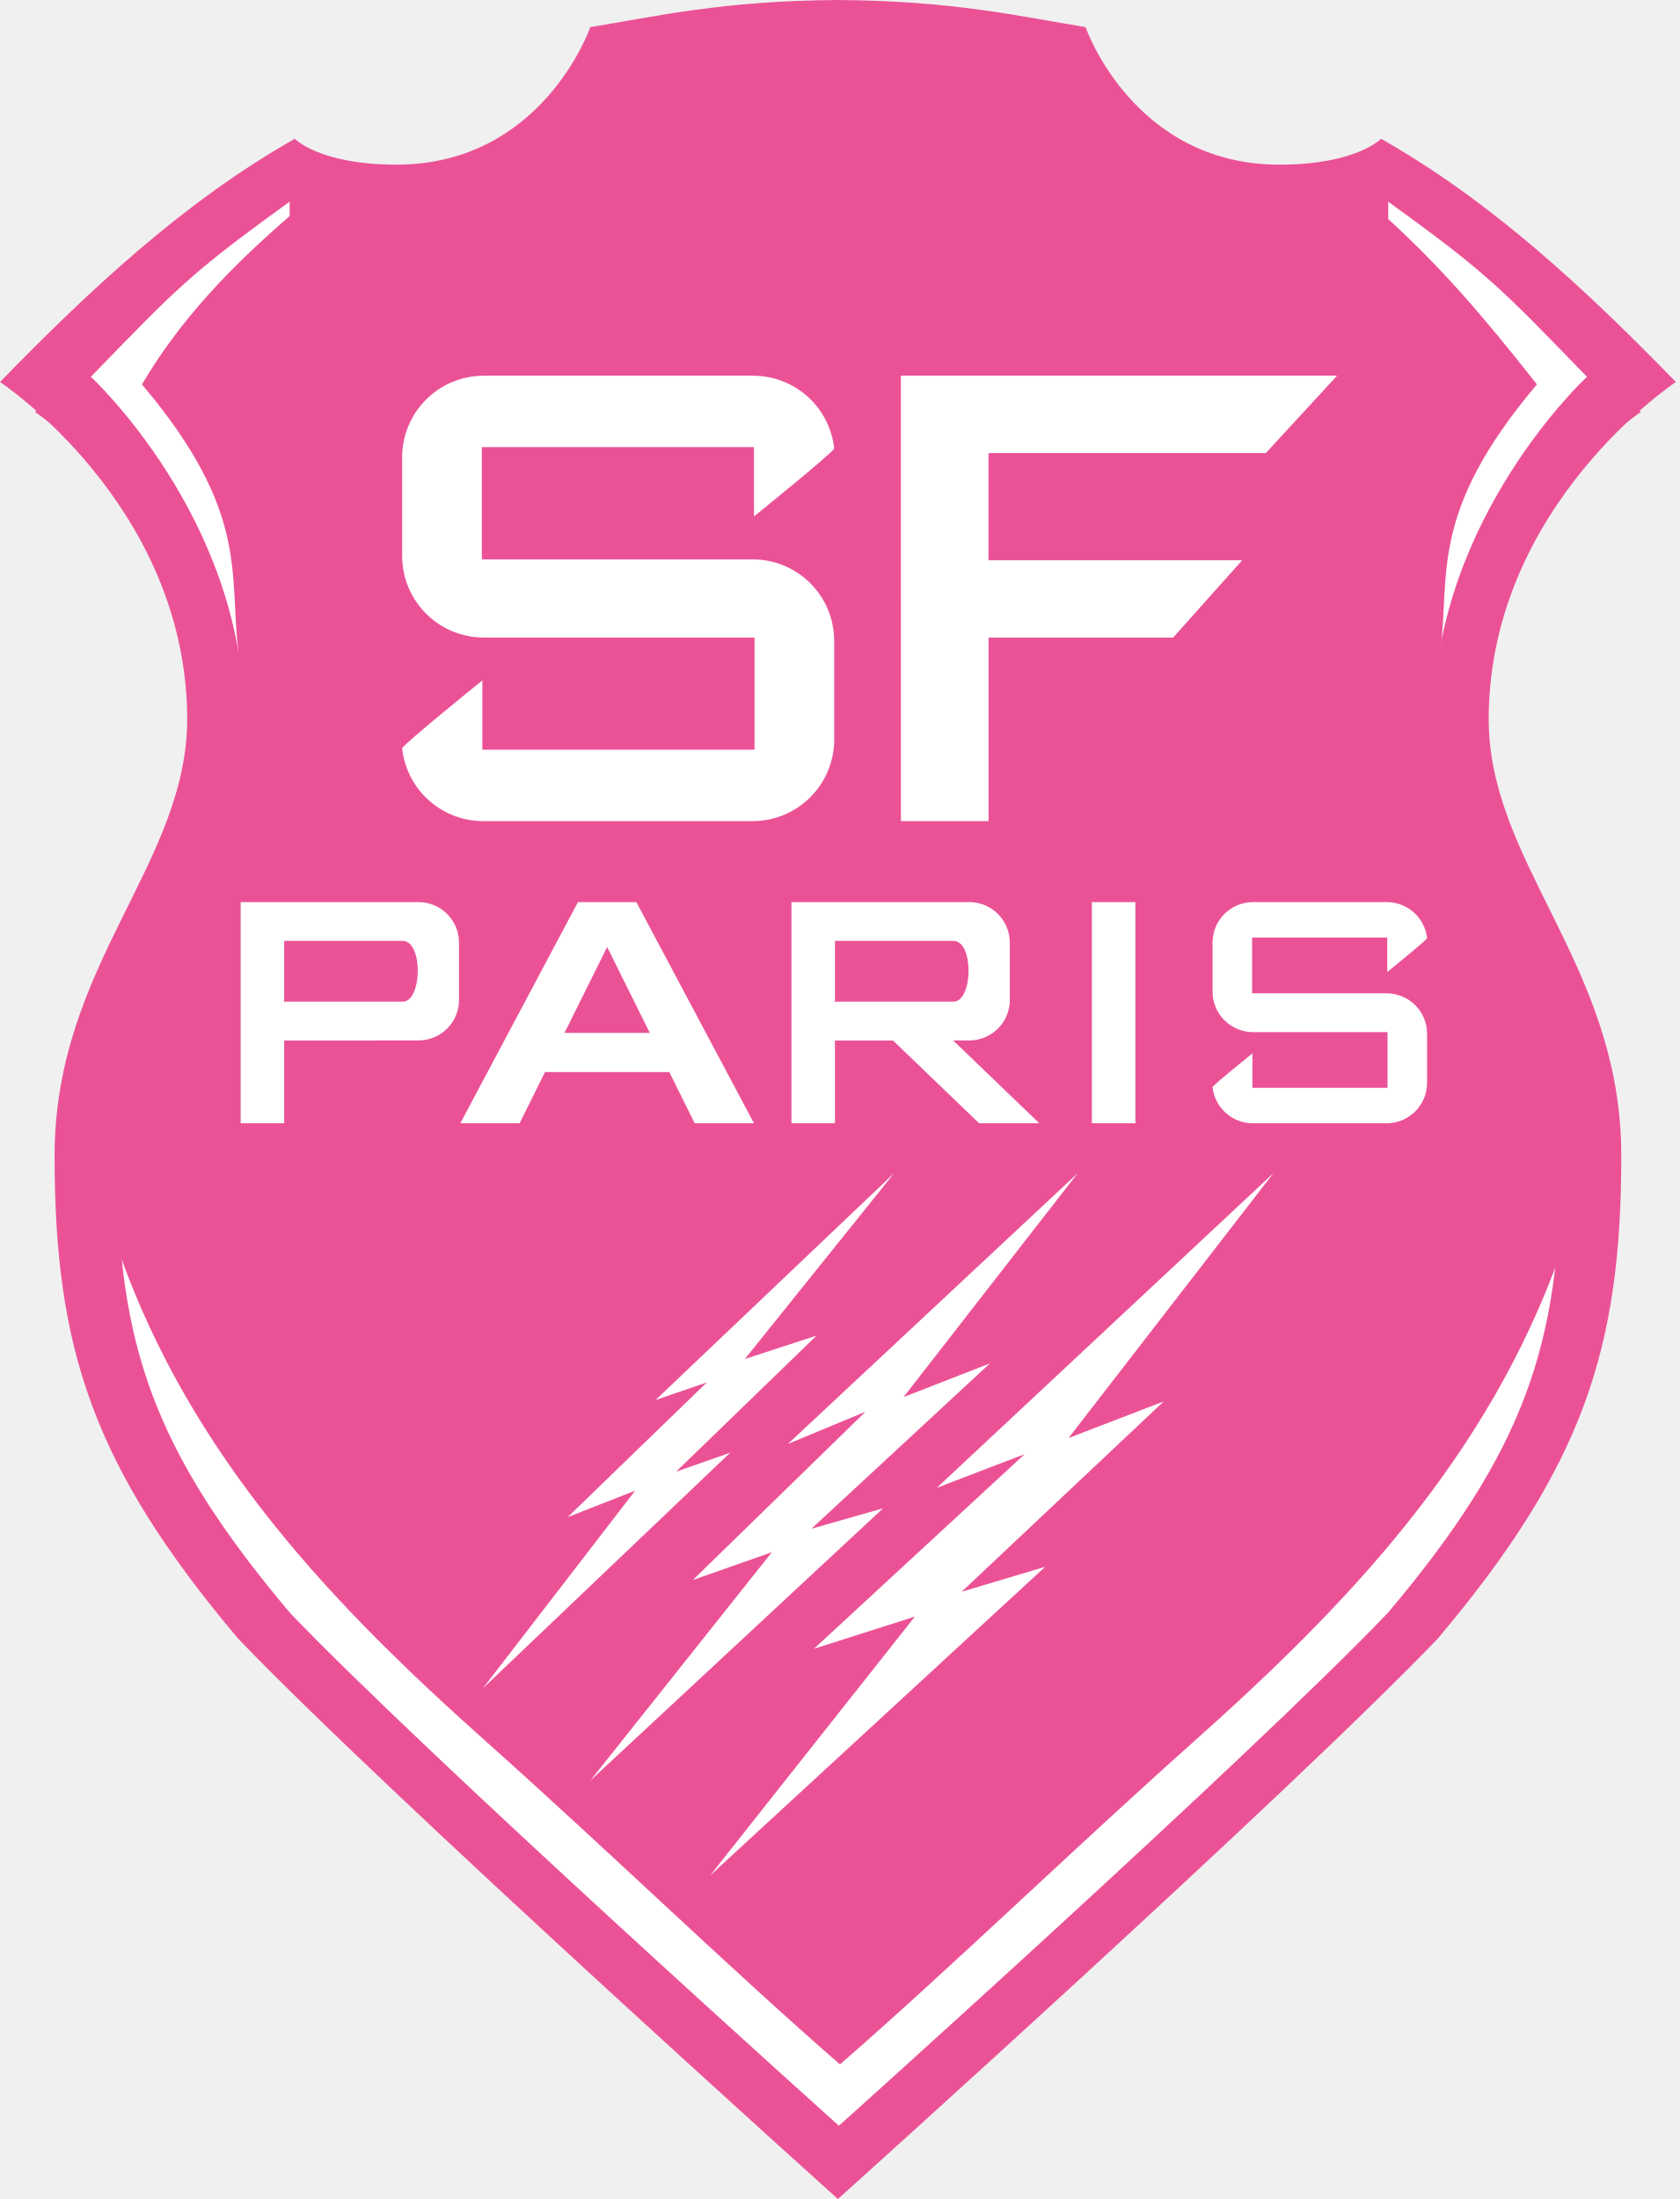
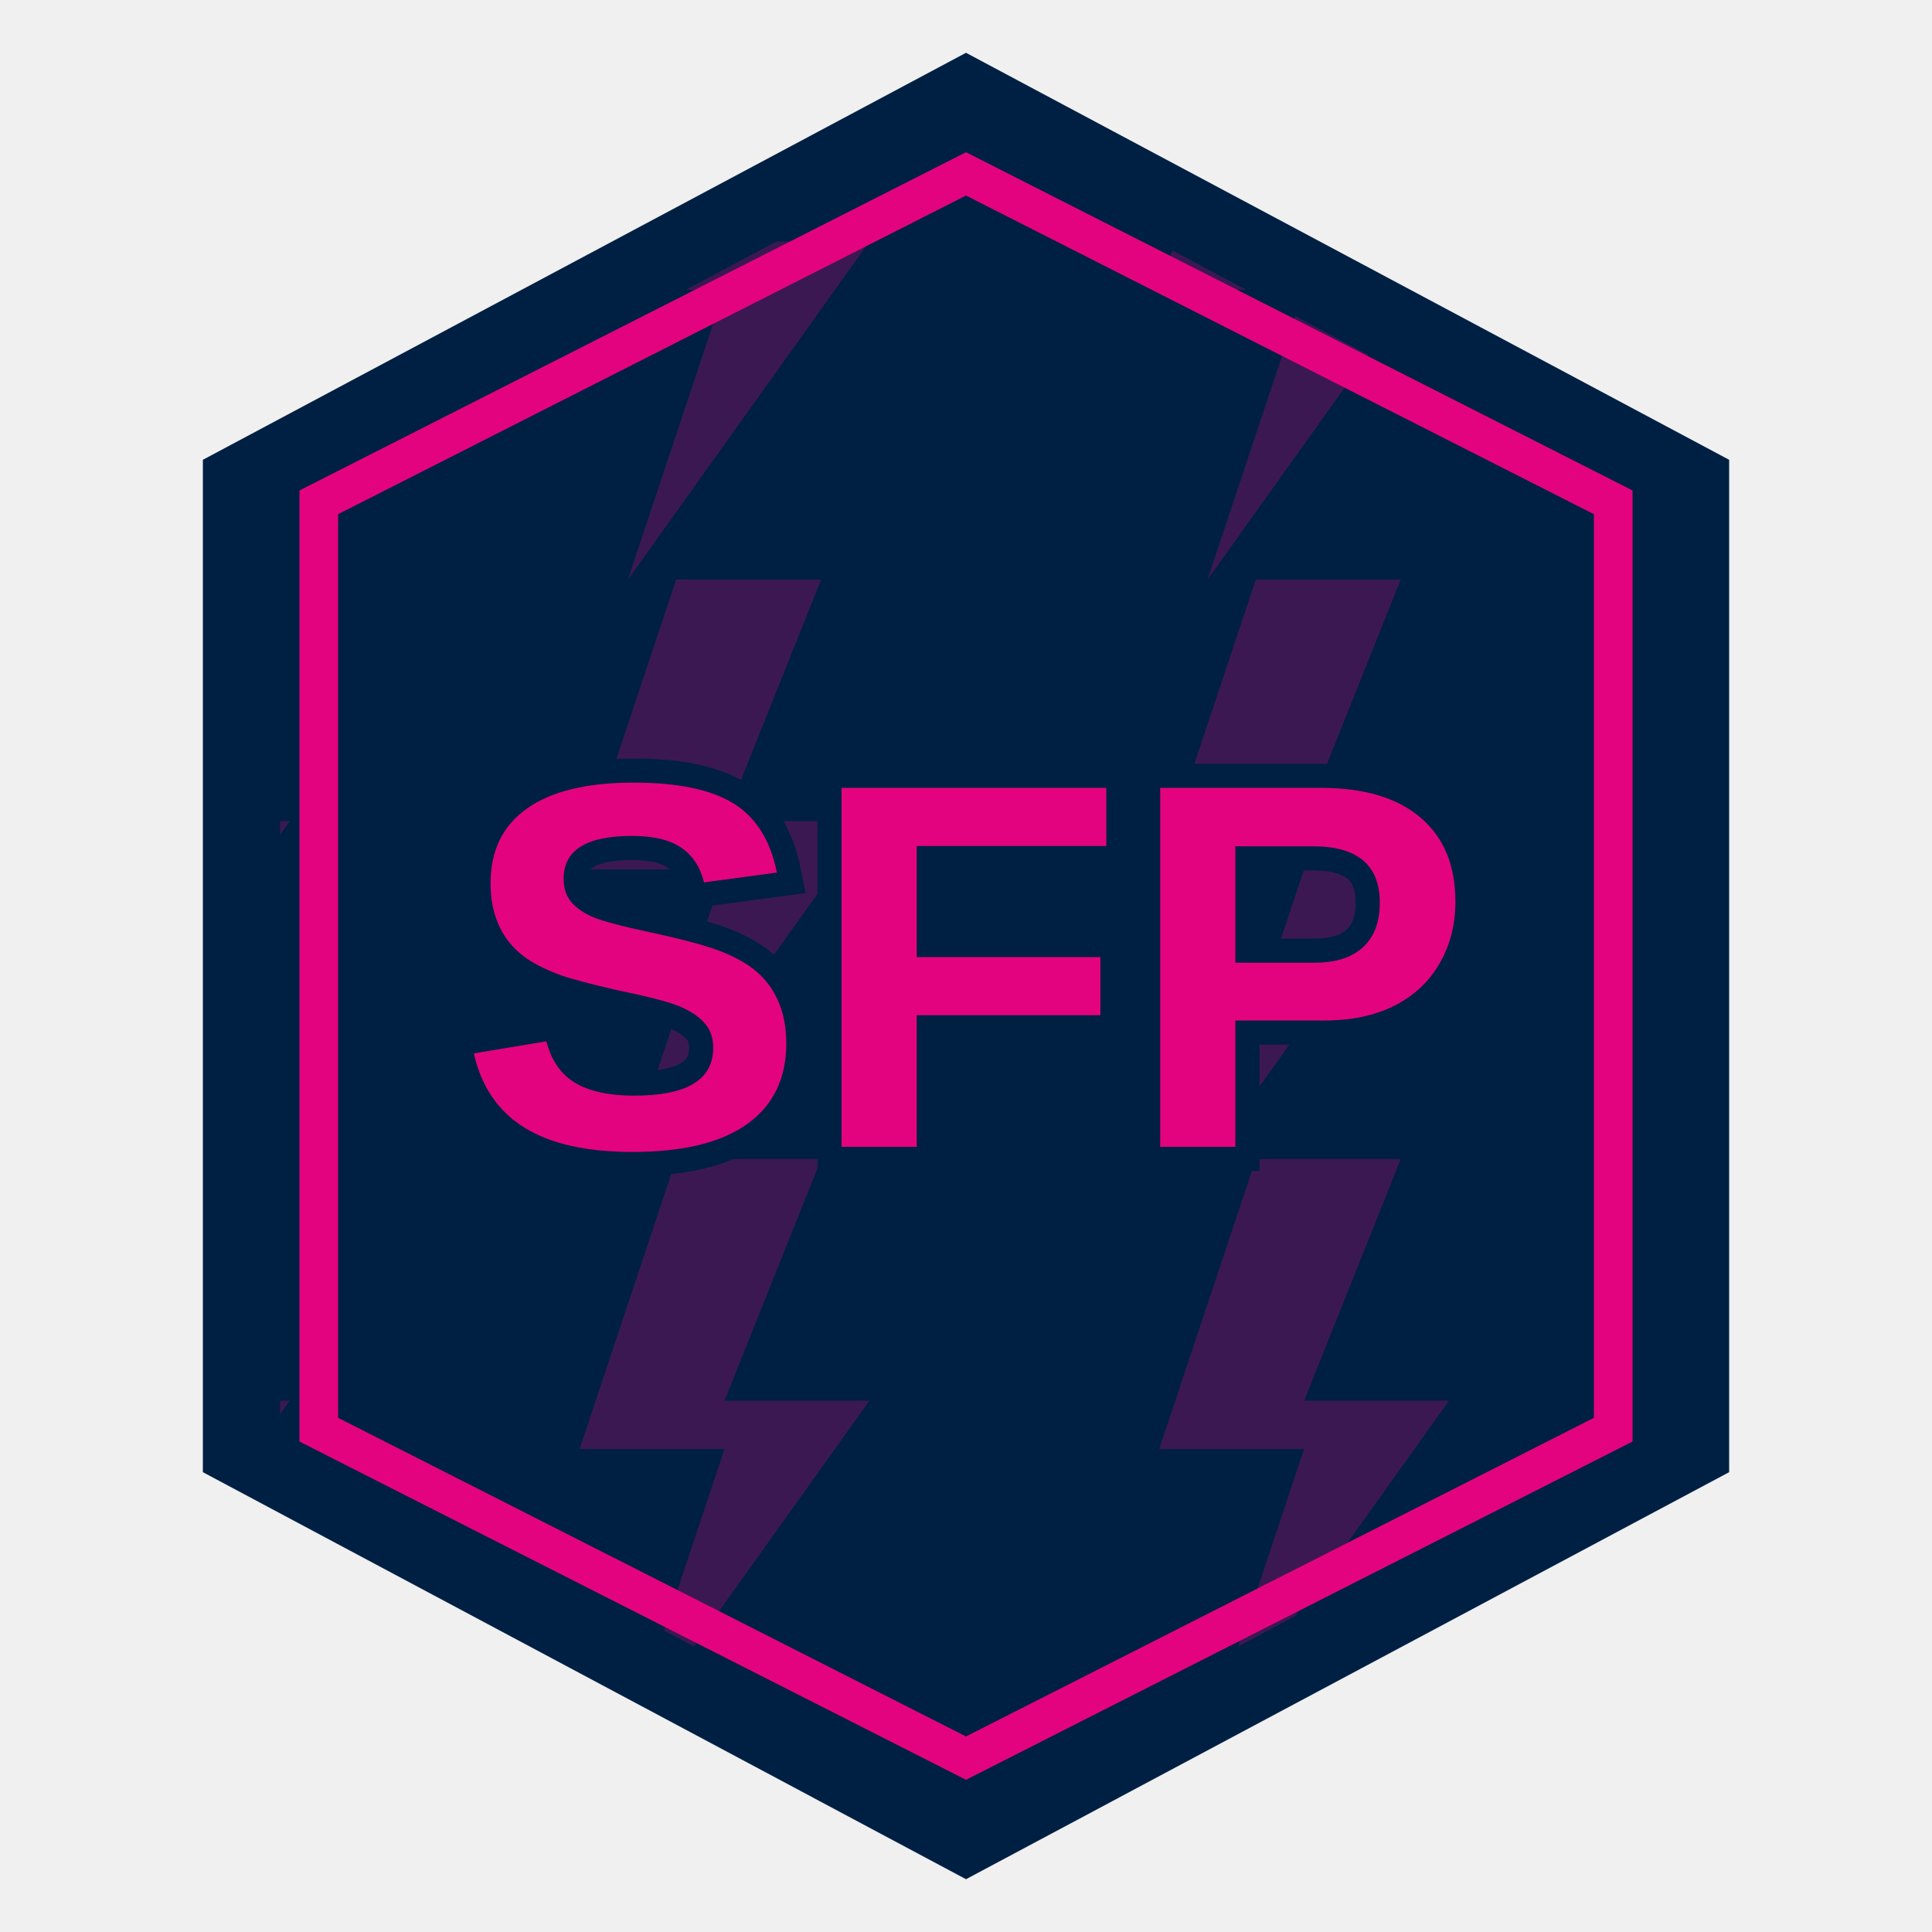
- <svg xmlns="http://www.w3.org/2000/svg" version="1.1" id="Ebene_1" x="0px" y="0px" width="420" height="550" viewBox="0 0 420 550" xml:space="preserve">
-   <defs id="defs15" />
-   <path style="fill:#eb5296;fill-opacity:1;stroke:none" d="m 353.348,404.172 c 34.873,-41.348 43.964,-69.621 43.964,-115.677 0,-46.054 -32.129,-70 -31.778,-105.363 0.504,-50.797 44.86,-80.072 44.86,-80.072 -21.73,-22.343 -44.291,-43.355 -70.651,-58.29 0,0 -5.918,6.203 -24.353,6.203 -35.089,0 -46.468,-32.966 -46.468,-32.966 -15.846,-2.567 -31.497,-6.305 -59.338,-6.494 -27.842,0.189 -43.492,3.927 -59.338,6.494 0,0 -11.378,32.966 -46.468,32.966 -18.435,0 -24.353,-6.203 -24.353,-6.203 C 53.065,59.705 30.504,80.717 8.775,103.06 c 0,0 44.356,29.275 44.86,80.072 0.351,35.362 -31.779,59.309 -31.779,105.363 0,46.056 9.09,74.329 43.964,115.677 35.219,36.783 143.764,134.315 143.764,134.315 0,0 108.545,-97.532 143.764,-134.315 z" id="path3" />
-   <path style="fill:#ffffff;fill-rule:evenodd;stroke:none;stroke-width:1px;stroke-linecap:butt;stroke-linejoin:miter;stroke-opacity:1" d="m 223.637,293.422 -59.661,56.733 12.811,-4.392 -34.772,33.674 16.837,-6.588 -38.066,49.412 61.857,-58.929 -13.543,4.758 35.138,-34.04 -17.935,5.856 z" id="path4483" />
-   <g id="g4445" transform="matrix(1.002131,0,0,1.002131,-0.7796672,-0.5000137)">
-     <g transform="matrix(1.041451,0,0,1.041451,-8.352991,-3.152229)" id="g4590">
-       <path style="fill:#ffffff;fill-rule:evenodd;stroke:none;stroke-width:1px;stroke-linecap:butt;stroke-linejoin:miter;stroke-opacity:1" d="m 224.674,200.283 21.002,3.7e-4 0,-43.98 44.226,0 16.554,-18.53 -60.781,0 0,-25.697 66.463,0 17.048,-18.531 -104.514,0 z" id="path4441" />
-       <path style="opacity:1;fill:#ffffff;fill-opacity:1;fill-rule:nonzero;stroke:none;stroke-width:2;stroke-linecap:round;stroke-linejoin:round;stroke-miterlimit:4;stroke-dasharray:none;stroke-dashoffset:0;stroke-opacity:1" d="m 124.736,93.545 c -10.853,0 -19.592,8.737 -19.592,19.59 l 0,23.559 c 0,10.853 8.739,19.592 19.592,19.592 l 64.854,0 0,26.889 -65.221,0 0,-16.615 c 0,0 -19.302,15.588 -19.225,16.299 1.071,9.827 9.351,17.426 19.473,17.426 l 64.477,0 c 10.853,0 19.592,-8.737 19.592,-19.59 l 0,-23.559 c 0,-10.853 -8.739,-19.574 -19.592,-19.574 l -64.854,0 0,-26.907 65.221,0 0,16.615 c 0,0 19.302,-15.588 19.225,-16.299 -1.071,-9.827 -9.351,-17.426 -19.473,-17.426 z" id="rect4447" />
-     </g>
-     <g transform="matrix(1.041451,0,0,1.041451,-8.352991,-3.152229)" id="g4571">
-       <path style="fill:#ffffff;fill-rule:evenodd;stroke:none;stroke-width:1px;stroke-linecap:butt;stroke-linejoin:miter;stroke-opacity:1" d="m 198.439,219.695 0,53 10.428,0 0,-19.838 13.91,0 20.631,19.838 14.428,0 -20.641,-19.848 3.848,0 c 5.389,0 9.729,-4.337 9.729,-9.727 l 0,-13.699 c 0,-5.389 -4.339,-9.727 -9.729,-9.727 l -0.709,0 -31.307,0 -10.588,0 z m 10.428,9.201 0.039,0 -0.002,0.094 28.385,0 c 4.926,0.071 4.671,14.523 0,14.561 l -28.201,0 -0.002,0.105 -0.219,0 0,-14.76 z" id="path4460" />
-       <path id="path4462" d="m 309.087,219.695 c -5.389,0 -9.728,4.338 -9.728,9.727 l 0,11.698 c 0,5.389 4.339,9.728 9.728,9.728 l 32.203,0 0,13.351 -32.385,0 0,-8.25 c 0,0 -9.584,7.74 -9.546,8.093 0.532,4.88 4.643,8.653 9.669,8.653 l 32.015,0 c 5.389,0 9.728,-4.338 9.728,-9.727 l 0,-11.698 c 0,-5.389 -4.339,-9.719 -9.728,-9.719 l -32.202,0 0,-13.36 32.385,0 0,8.25 c 0,0 9.584,-7.74 9.546,-8.093 -0.532,-4.88 -4.643,-8.653 -9.669,-8.653 z" style="opacity:1;fill:#ffffff;fill-opacity:1;fill-rule:nonzero;stroke:none;stroke-width:2;stroke-linecap:round;stroke-linejoin:round;stroke-miterlimit:4;stroke-dasharray:none;stroke-dashoffset:0;stroke-opacity:1" />
-       <path style="fill:#ffffff;fill-rule:evenodd;stroke:none;stroke-width:1px;stroke-linecap:butt;stroke-linejoin:miter;stroke-opacity:1" d="m 270.439,272.694 10.428,1.9e-4 -2e-4,-53 -10.428,0 z" id="path4464" />
-       <path id="path4472" d="m 66.439,219.695 0,53 10.428,0 0,-19.838 21.961,0 0.008,-0.01 10.207,0 c 5.389,0 9.729,-4.337 9.729,-9.727 l 0,-13.699 c 0,-5.389 -4.339,-9.727 -9.729,-9.727 l -0.709,0 -31.307,0 -10.588,0 z m 10.428,9.201 0.039,0 -0.002,0.094 28.385,0 c 4.926,0.071 4.671,14.523 0,14.561 l -28.201,0 -0.002,0.105 -0.219,0 0,-14.76 z" style="fill:#ffffff;fill-rule:evenodd;stroke:none;stroke-width:1px;stroke-linecap:butt;stroke-linejoin:miter;stroke-opacity:1" />
-       <path style="fill:#ffffff;fill-rule:evenodd;stroke:none;stroke-width:1px;stroke-linecap:butt;stroke-linejoin:miter;stroke-opacity:1" d="m 147.276,219.695 -28.19,53 14.201,0 6.096,-12.269 29.781,0 6.096,12.269 14.201,0 -28.19,-53 z m 6.997,10.765 10.227,20.581 -20.454,0 z" id="path4475" />
-     </g>
-     <path style="fill:#ffffff;fill-rule:evenodd;stroke:none;stroke-width:1px;stroke-linecap:butt;stroke-linejoin:miter;stroke-opacity:1" d="m 269.763,293.3 -72.318,67.569 19.358,-8.035 -43.098,42.003 19.723,-6.94 -45.29,56.977 73.048,-67.935 -17.897,5.113 44.559,-41.272 -21.549,8.401 z" id="path4485" />
+ <svg xmlns="http://www.w3.org/2000/svg" width="200" height="200" viewBox="0 0 200 200">
+   <defs>
+     <clipPath id="sfp-hex-clip">
+       <polygon points="         100,10         175,50         175,150         100,190         25,150         25,50       " />
+     </clipPath>
+     <pattern id="sfp-lightning" patternUnits="userSpaceOnUse" width="60" height="60">
+       <rect x="0" y="0" width="60" height="60" fill="#002043" />
+       <polygon points="10,0 25,0 15,25 30,25 5,60 15,30 0,30" fill="#E4037E" opacity="0.35" />
+     </pattern>
+   </defs>
+   <g clip-path="url(#sfp-hex-clip)">
+     <rect x="0" y="0" width="200" height="200" fill="url(#sfp-lightning)" />
+     <rect x="0" y="0" width="200" height="200" fill="#002043" opacity="0.25" />
  </g>
-   <path style="fill:#ffffff;fill-rule:evenodd;stroke:none;stroke-width:1px;stroke-linecap:butt;stroke-linejoin:miter;stroke-opacity:1" d="m 318.507,293.425 -84.184,78.694 21.961,-8.418 -52.707,48.68 25.255,-8.052 -51.243,64.785 83.818,-77.23 -20.863,6.222 50.511,-47.582 -23.791,9.15 z" id="path4489" />
-   <g id="g4440" transform="matrix(1.002131,0,0,1.002131,-0.7796672,-0.5000137)">
-     <path id="path4498" d="M 73.066,42.58 13.193,96.432 60.312,163.271 C 57.792,143.852 63.374,128.631 36.207,96.432 45.875,80.035 58.592,66.981 73.066,54.43 l 0,-11.85 z" style="fill:#ffffff;fill-opacity:1;fill-rule:evenodd;stroke:none;stroke-width:1px;stroke-linecap:butt;stroke-linejoin:miter;stroke-opacity:1" />
-     <path style="fill:#ffffff;fill-opacity:1;fill-rule:evenodd;stroke:none;stroke-width:1px;stroke-linecap:butt;stroke-linejoin:miter;stroke-opacity:1" d="m 347.258,40.225 0,14.935 c 12.903,11.878 22.57,22.787 37.111,41.272 -27.167,32.2 -21.586,47.419 -24.106,66.839 l 47.893,-70.915 z" id="path4502" />
-     <path id="path4504" d="m 286.301,473.98 c 37.803,-32.758 70.752,-67.942 96.875,-106.539 l 16.297,-50.18 -8.992,-4.607 c -18.189,51.727 -53.727,88.628 -91.812,122.568 -30.004,26.739 -61.325,57.119 -88.247,80.506 C 183.499,492.341 152.178,461.961 122.174,435.223 84.089,401.282 48.553,364.381 30.363,312.654 l -8.992,4.607 16.297,50.18 c 26.123,38.598 59.07,73.782 96.873,106.539 l 75.88,70.602 z" style="fill:#ffffff;fill-opacity:1;fill-rule:evenodd;stroke:none;stroke-width:1px;stroke-linecap:butt;stroke-linejoin:miter;stroke-opacity:1" />
-   </g>
-   <path style="fill:#eb5296;fill-opacity:1;stroke:none" d="m 209.584,0 c -29.058,0.197 -45.393,4.098 -61.931,6.778 0,0 -11.876,34.406 -48.498,34.406 -19.24,0 -25.417,-6.474 -25.417,-6.474 C 46.226,50.297 22.679,72.228 0,95.547 c 0,0 46.295,30.554 46.82,83.571 0.366,36.907 -33.167,61.9 -33.167,109.967 0,48.068 9.488,77.576 45.885,120.731 C 96.296,448.207 209.584,550 209.584,550 c 0,0 113.288,-101.793 150.046,-140.184 36.397,-43.155 45.885,-72.663 45.885,-120.731 0,-48.066 -33.533,-73.059 -33.167,-109.967 0.526,-53.017 46.82,-83.571 46.82,-83.571 -22.679,-23.319 -46.226,-45.25 -73.738,-60.837 0,0 -6.177,6.474 -25.417,6.474 -36.622,0 -48.498,-34.406 -48.498,-34.406 C 254.977,4.098 238.642,0.197 209.584,0 Z m 0.245,16.242 c 27.588,0.186 34.677,0.751 50.239,3.272 0,0 27.738,40.657 62.198,35.481 17.903,-2.689 24.952,-4.538 24.952,-4.538 25.37,18.29 28.373,21.843 49.713,43.785 0,0 -37.866,34.963 -38.361,84.849 -0.344,34.728 31.726,66.526 31.726,111.754 0,45.23 -8.928,71.961 -43.176,112.568 -34.588,36.124 -137.292,128.267 -137.292,128.267 0,0 -102.702,-92.144 -137.29,-128.267 -34.248,-40.607 -43.176,-67.337 -43.176,-112.568 0,-45.228 32.07,-77.026 31.726,-111.754 -0.495,-49.887 -38.361,-84.849 -38.361,-84.849 21.34,-21.942 24.343,-25.495 49.713,-43.785 0,0 7.049,1.848 24.952,4.538 34.46,5.176 62.198,-35.481 62.198,-35.481 15.562,-2.521 22.649,-3.086 50.237,-3.272 z" id="path4514" />
+   <polygon points="100,10 175,50 175,150 100,190 25,150 25,50" fill="none" stroke="#002043" stroke-width="8" />
+   <polygon points="100,18 167,52 167,148 100,182 33,148 33,52" fill="none" stroke="#E4037E" stroke-width="4" />
+   <text x="50%" y="50%" text-anchor="middle" dominant-baseline="central" fill="#E4037E" stroke="#002043" stroke-width="5" paint-order="stroke" font-family="Arial, Helvetica, sans-serif" font-weight="900" font-size="54">
+     SFP
+   </text>
</svg>
